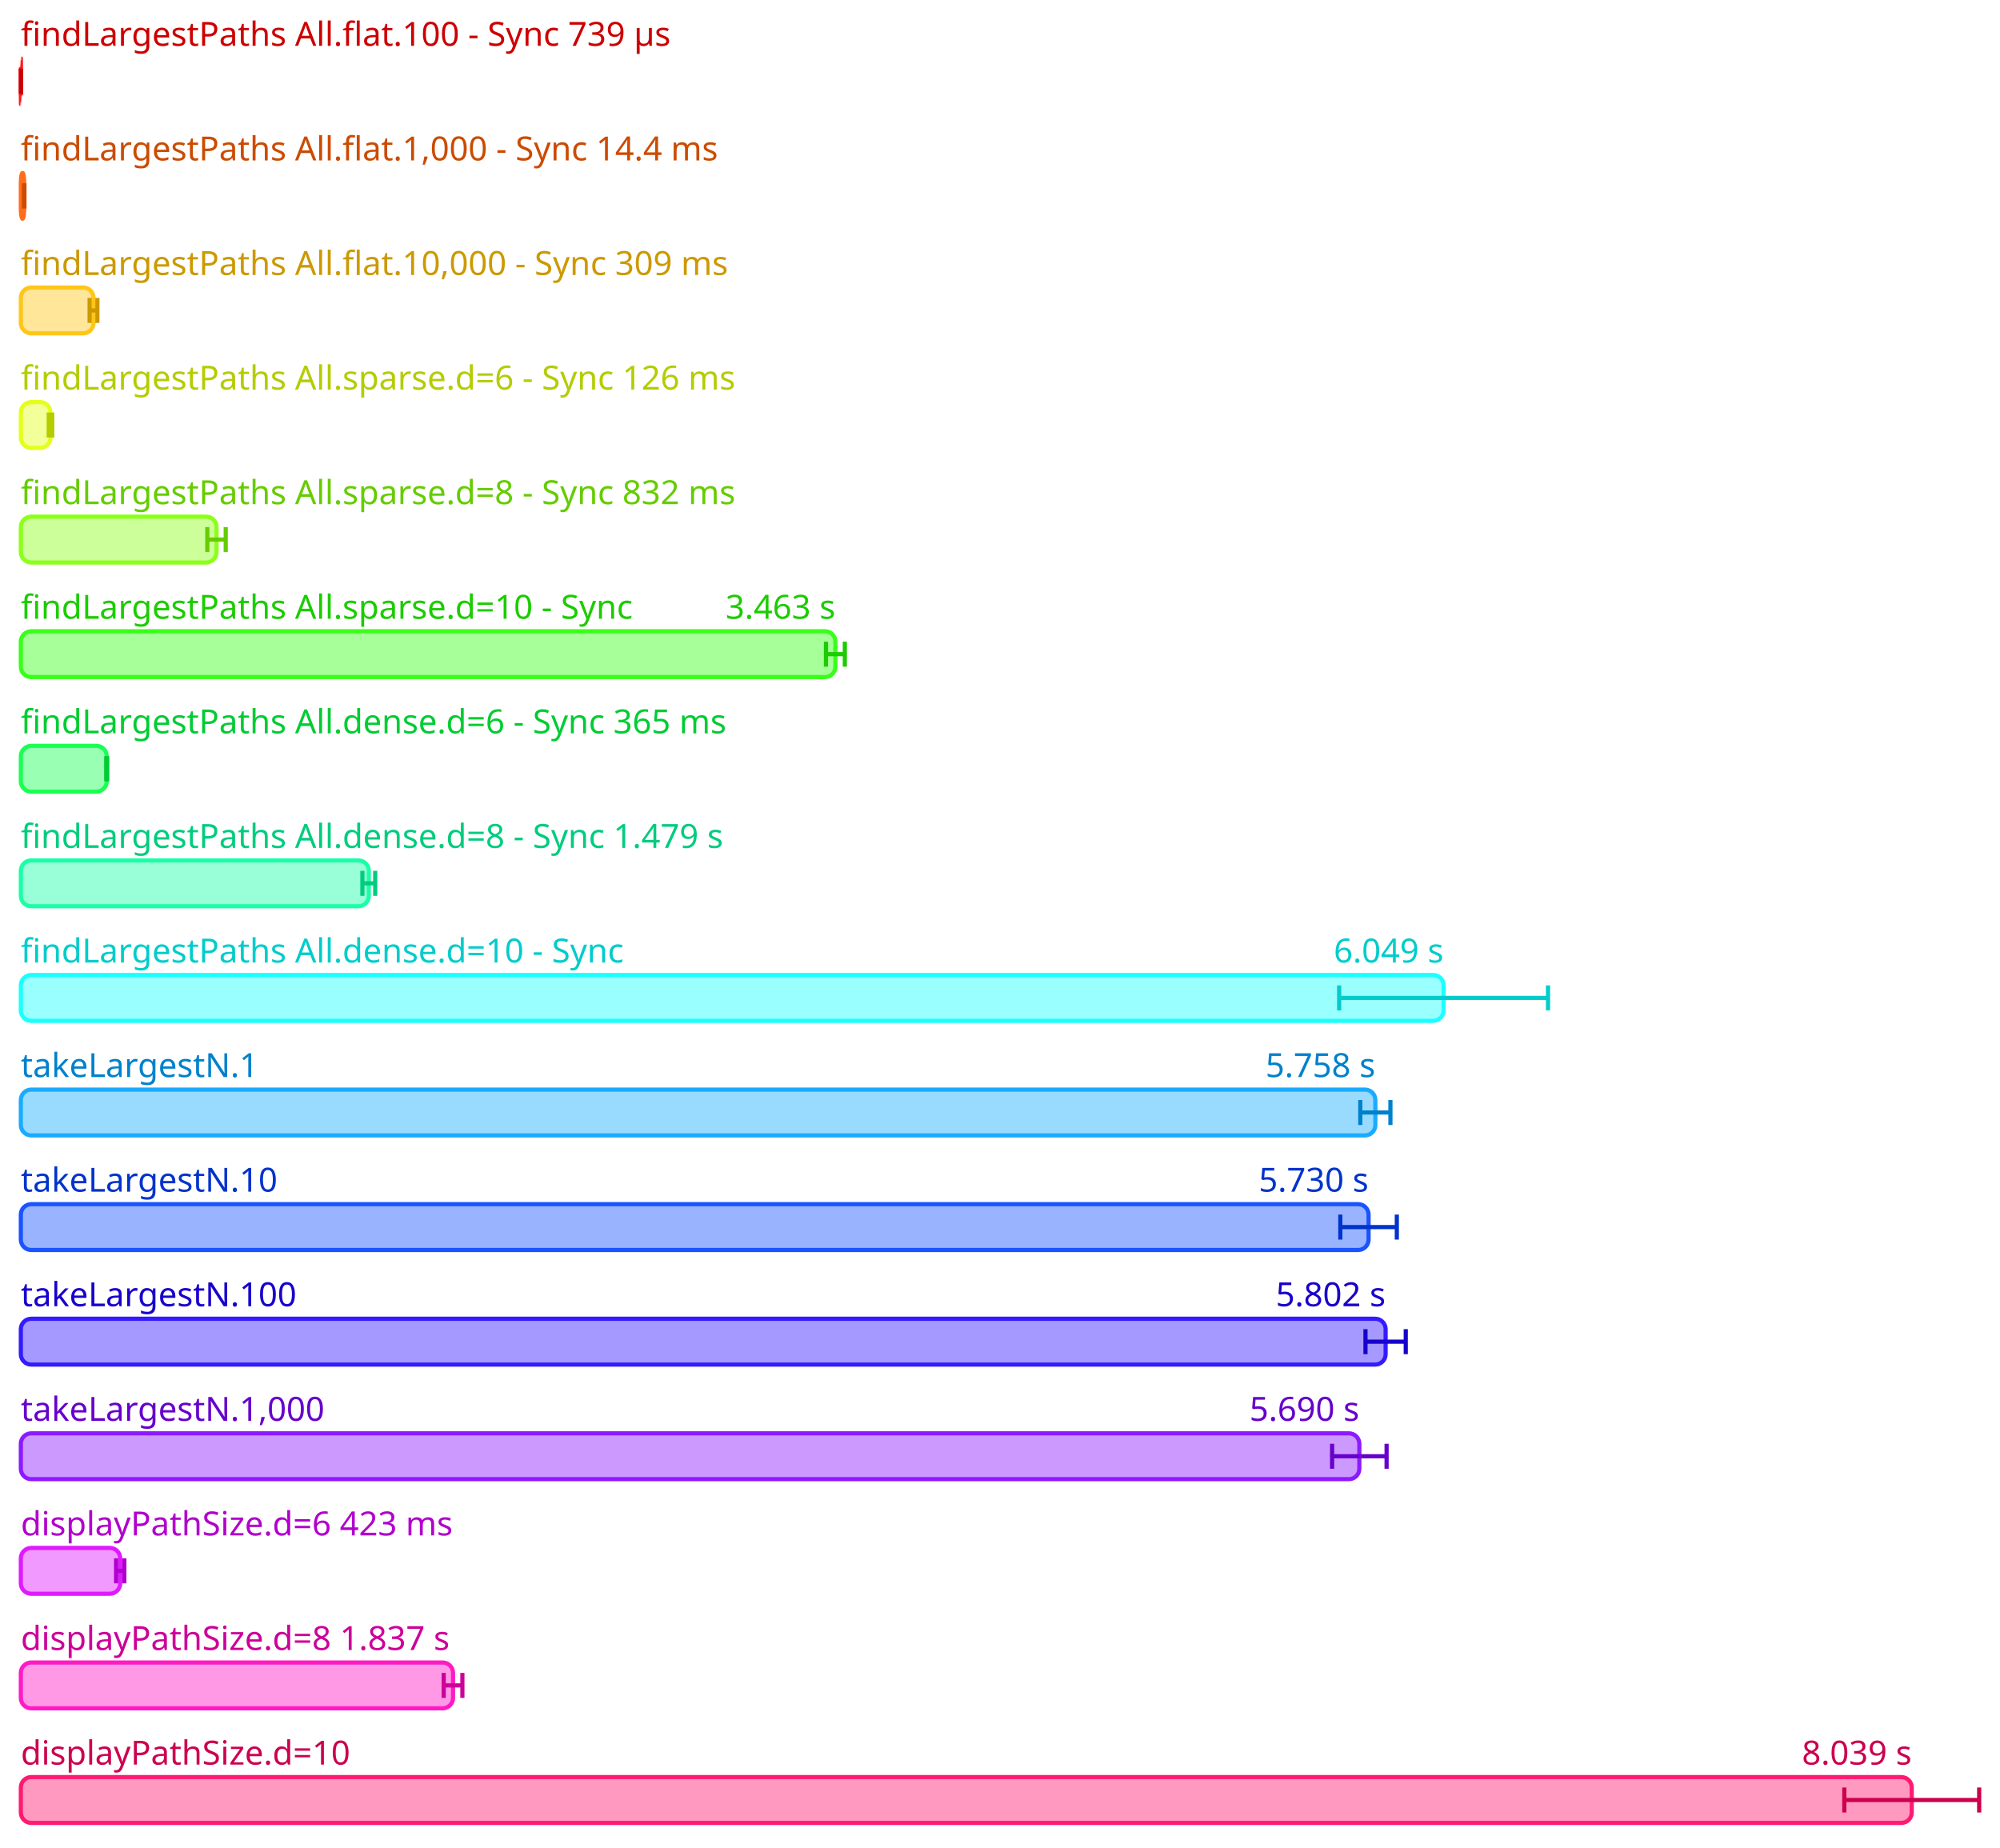
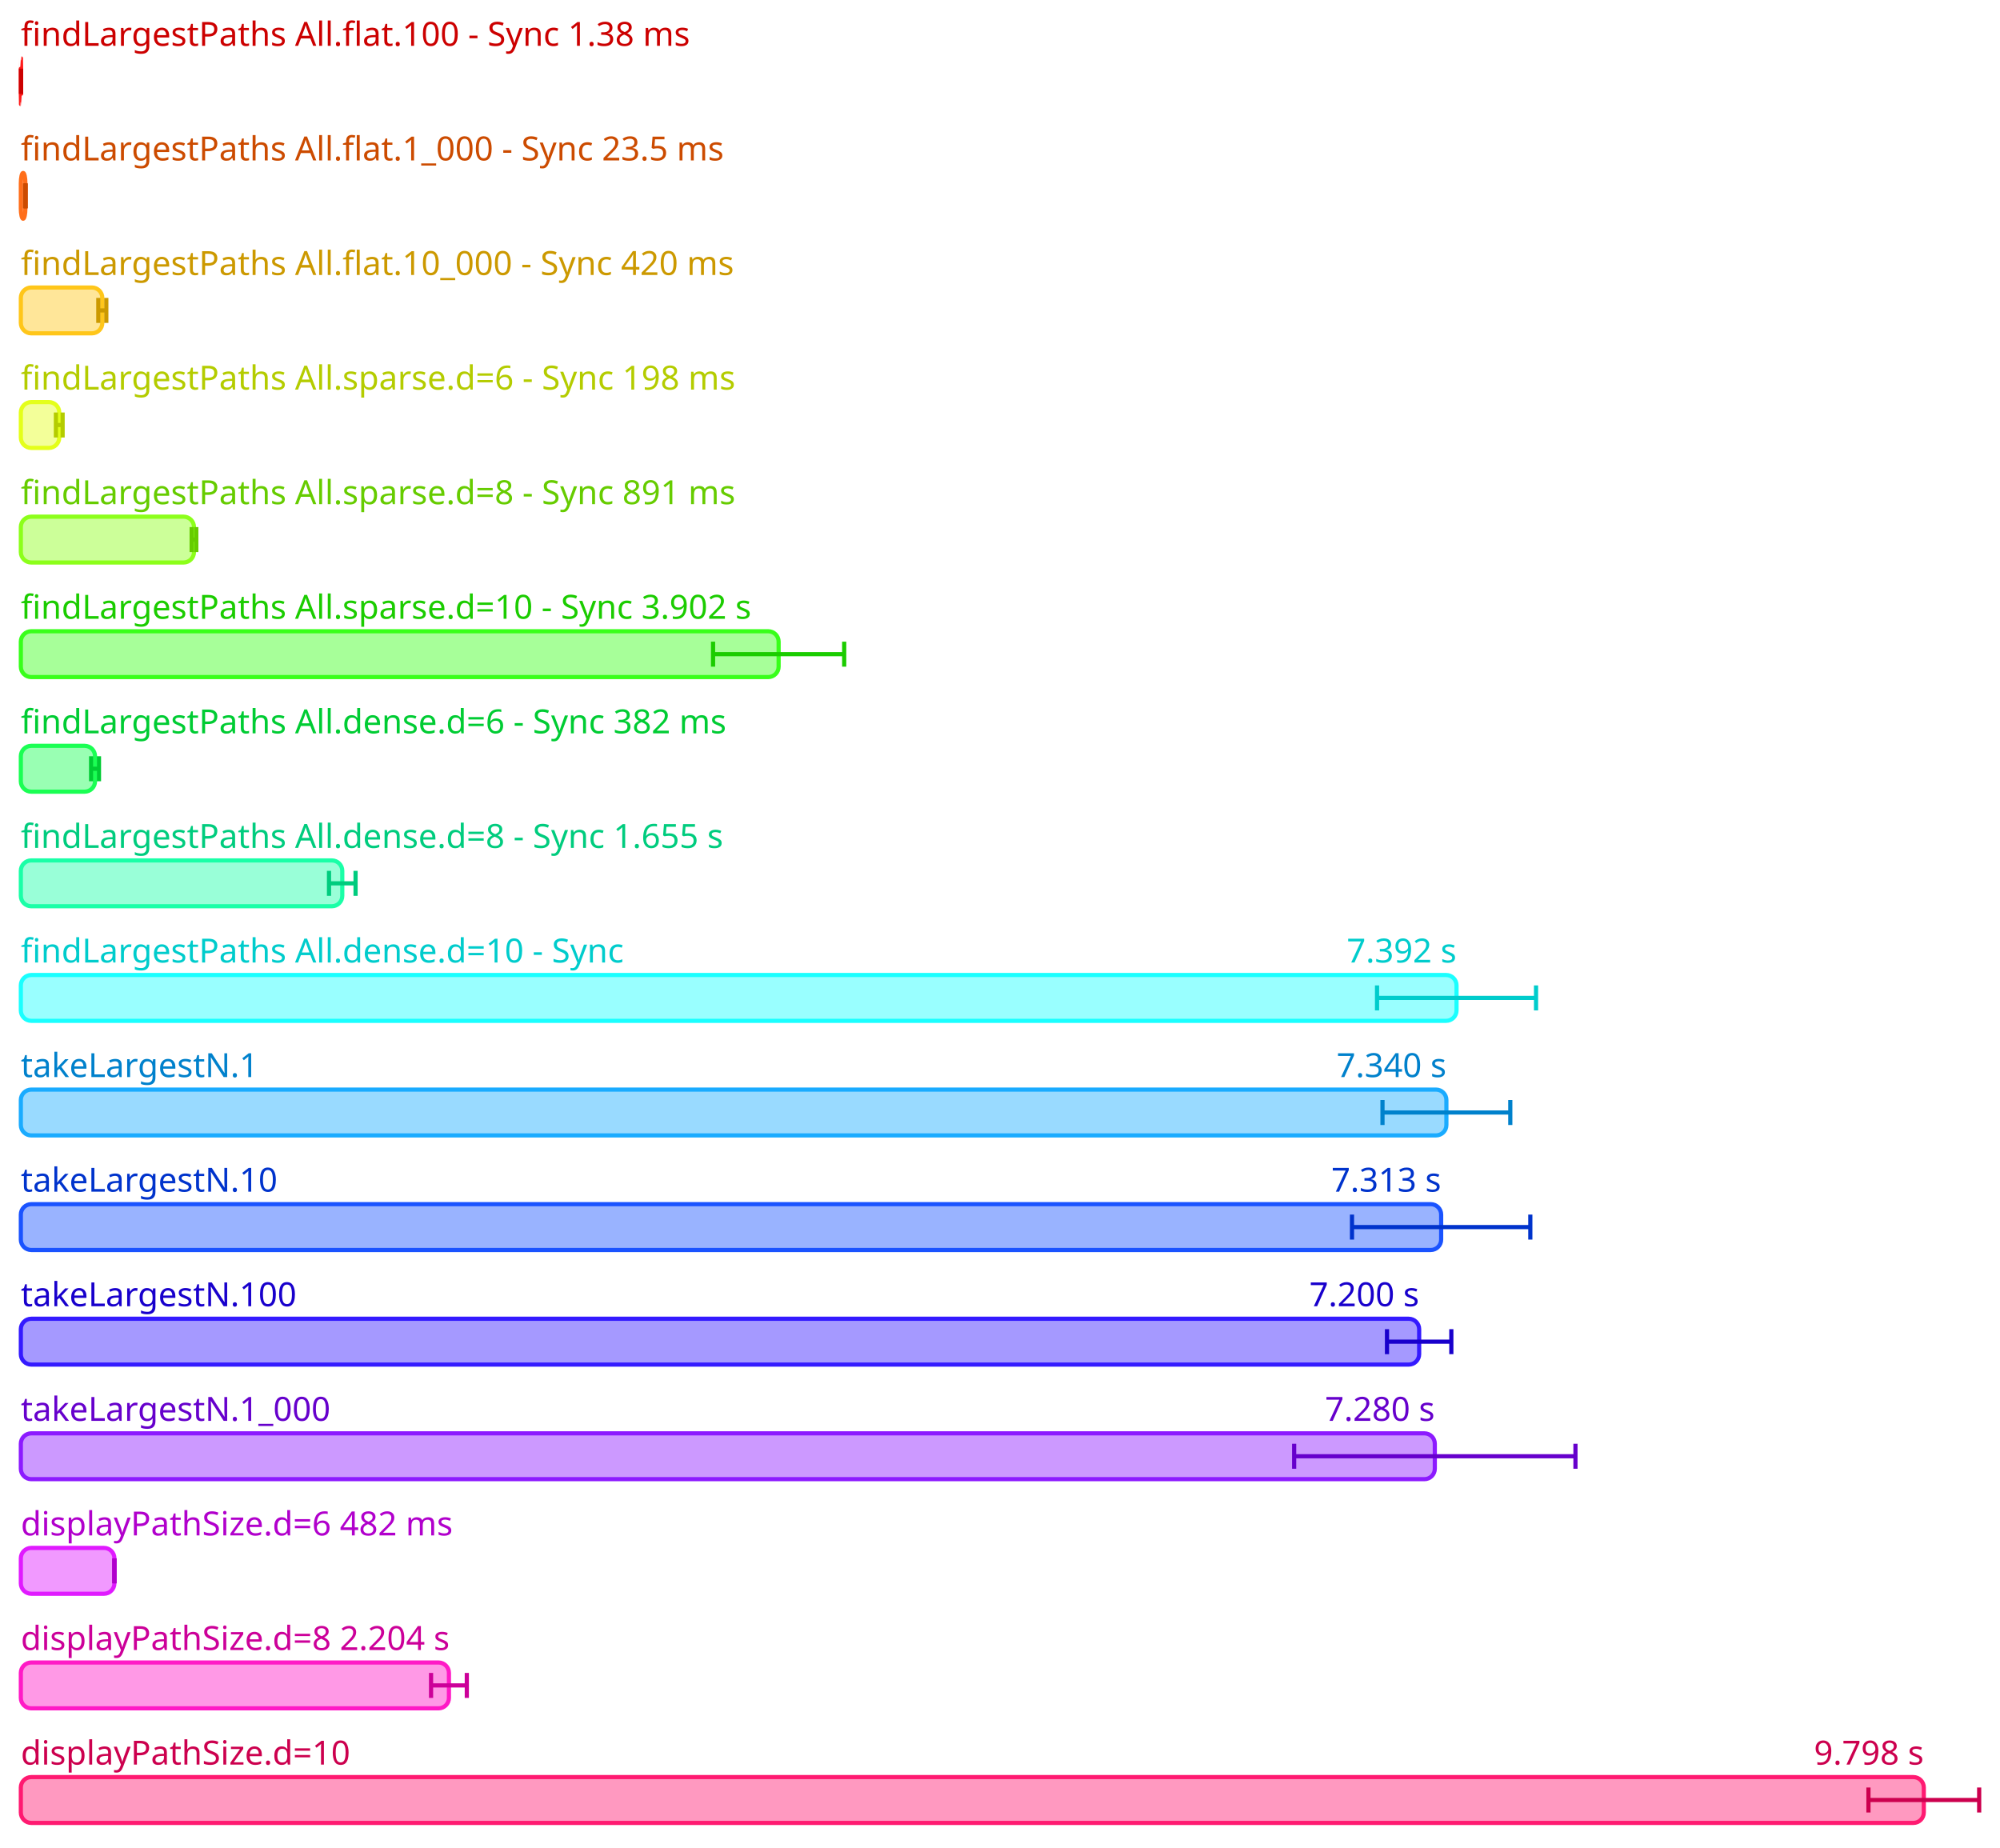
<svg xmlns="http://www.w3.org/2000/svg" height="887" width="960.0" font-size="16" font-family="sans-serif" stroke-width="2">
  <g transform="translate(10.0 0)">
-     <text fill="hsl(0, 100%, 40%)" y="22">findLargestPaths All.flat.100 - Sync 739  μs</text>
+     <text fill="hsl(0, 100%, 40%)" y="22">findLargestPaths All.flat.100 - Sync 1.38 ms</text>
    <g>
-       <rect y="28" rx="5" height="22" width="0.083" fill="hsl(0, 100%, 80%)" stroke="hsl(0, 100%, 55%)" />
+       <rect y="28" rx="5" height="22" width="0.129" fill="hsl(0, 100%, 80%)" stroke="hsl(0, 100%, 55%)" />
      <g stroke="hsl(0, 100%, 40%)">
-         <line x1="0.075" x2="0.092" y1="39" y2="39" />
-         <line x1="0.075" x2="0.075" y1="33" y2="45" />
-         <line x1="0.092" x2="0.092" y1="33" y2="45" />
+         <line x1="0.121" x2="0.137" y1="39" y2="39" />
+         <line x1="0.121" x2="0.121" y1="33" y2="45" />
+         <line x1="0.137" x2="0.137" y1="33" y2="45" />
      </g>
    </g>
-     <text fill="hsl(22, 100%, 40%)" y="77">findLargestPaths All.flat.1,000 - Sync 14.4 ms</text>
+     <text fill="hsl(22, 100%, 40%)" y="77">findLargestPaths All.flat.1_000 - Sync 23.5 ms</text>
    <g>
-       <rect y="83" rx="5" height="22" width="1.625" fill="hsl(22, 100%, 80%)" stroke="hsl(22, 100%, 55%)" />
+       <rect y="83" rx="5" height="22" width="2.193" fill="hsl(22, 100%, 80%)" stroke="hsl(22, 100%, 55%)" />
      <g stroke="hsl(22, 100%, 40%)">
-         <line x1="1.519" x2="1.731" y1="94" y2="94" />
-         <line x1="1.519" x2="1.519" y1="88" y2="100" />
-         <line x1="1.731" x2="1.731" y1="88" y2="100" />
+         <line x1="2.014" x2="2.371" y1="94" y2="94" />
+         <line x1="2.014" x2="2.014" y1="88" y2="100" />
+         <line x1="2.371" x2="2.371" y1="88" y2="100" />
      </g>
    </g>
-     <text fill="hsl(45, 100%, 40%)" y="132">findLargestPaths All.flat.10,000 - Sync 309  ms</text>
+     <text fill="hsl(45, 100%, 40%)" y="132">findLargestPaths All.flat.10_000 - Sync 420  ms</text>
    <g>
-       <rect y="138" rx="5" height="22" width="34.883" fill="hsl(45, 100%, 80%)" stroke="hsl(45, 100%, 55%)" />
+       <rect y="138" rx="5" height="22" width="39.112" fill="hsl(45, 100%, 80%)" stroke="hsl(45, 100%, 55%)" />
      <g stroke="hsl(45, 100%, 40%)">
-         <line x1="33.017" x2="36.749" y1="149" y2="149" />
-         <line x1="33.017" x2="33.017" y1="143" y2="155" />
-         <line x1="36.749" x2="36.749" y1="143" y2="155" />
+         <line x1="37.189" x2="41.034" y1="149" y2="149" />
+         <line x1="37.189" x2="37.189" y1="143" y2="155" />
+         <line x1="41.034" x2="41.034" y1="143" y2="155" />
      </g>
    </g>
-     <text fill="hsl(67, 100%, 40%)" y="187">findLargestPaths All.sparse.d=6 - Sync 126  ms</text>
+     <text fill="hsl(67, 100%, 40%)" y="187">findLargestPaths All.sparse.d=6 - Sync 198  ms</text>
    <g>
-       <rect y="193" rx="5" height="22" width="14.227" fill="hsl(67, 100%, 80%)" stroke="hsl(67, 100%, 55%)" />
+       <rect y="193" rx="5" height="22" width="18.446" fill="hsl(67, 100%, 80%)" stroke="hsl(67, 100%, 55%)" />
      <g stroke="hsl(67, 100%, 40%)">
-         <line x1="13.379" x2="15.074" y1="204" y2="204" />
-         <line x1="13.379" x2="13.379" y1="198" y2="210" />
-         <line x1="15.074" x2="15.074" y1="198" y2="210" />
+         <line x1="16.835" x2="20.057" y1="204" y2="204" />
+         <line x1="16.835" x2="16.835" y1="198" y2="210" />
+         <line x1="20.057" x2="20.057" y1="198" y2="210" />
      </g>
    </g>
-     <text fill="hsl(90, 100%, 40%)" y="242">findLargestPaths All.sparse.d=8 - Sync 832  ms</text>
+     <text fill="hsl(90, 100%, 40%)" y="242">findLargestPaths All.sparse.d=8 - Sync 891  ms</text>
    <g>
-       <rect y="248" rx="5" height="22" width="93.926" fill="hsl(90, 100%, 80%)" stroke="hsl(90, 100%, 55%)" />
+       <rect y="248" rx="5" height="22" width="83.108" fill="hsl(90, 100%, 80%)" stroke="hsl(90, 100%, 55%)" />
      <g stroke="hsl(90, 100%, 40%)">
-         <line x1="89.511" x2="98.342" y1="259" y2="259" />
-         <line x1="89.511" x2="89.511" y1="253" y2="265" />
-         <line x1="98.342" x2="98.342" y1="253" y2="265" />
+         <line x1="81.986" x2="84.229" y1="259" y2="259" />
+         <line x1="81.986" x2="81.986" y1="253" y2="265" />
+         <line x1="84.229" x2="84.229" y1="253" y2="265" />
      </g>
    </g>
-     <g fill="hsl(112, 100%, 40%)">
-       <text y="297">findLargestPaths All.sparse.d=10 - Sync</text>
-       <text y="297" x="390.991" text-anchor="end">3.463 s</text>
-     </g>
+     <text fill="hsl(112, 100%, 40%)" y="297">findLargestPaths All.sparse.d=10 - Sync 3.902 s</text>
    <g>
-       <rect y="303" rx="5" height="22" width="390.991" fill="hsl(112, 100%, 80%)" stroke="hsl(112, 100%, 55%)" />
+       <rect y="303" rx="5" height="22" width="363.74" fill="hsl(112, 100%, 80%)" stroke="hsl(112, 100%, 55%)" />
      <g stroke="hsl(112, 100%, 40%)">
-         <line x1="386.464" x2="395.518" y1="314" y2="314" />
-         <line x1="386.464" x2="386.464" y1="308" y2="320" />
-         <line x1="395.518" x2="395.518" y1="308" y2="320" />
+         <line x1="332.268" x2="395.211" y1="314" y2="314" />
+         <line x1="332.268" x2="332.268" y1="308" y2="320" />
+         <line x1="395.211" x2="395.211" y1="308" y2="320" />
      </g>
    </g>
-     <text fill="hsl(135, 100%, 40%)" y="352">findLargestPaths All.dense.d=6 - Sync 365  ms</text>
+     <text fill="hsl(135, 100%, 40%)" y="352">findLargestPaths All.dense.d=6 - Sync 382  ms</text>
    <g>
-       <rect y="358" rx="5" height="22" width="41.239" fill="hsl(135, 100%, 80%)" stroke="hsl(135, 100%, 55%)" />
+       <rect y="358" rx="5" height="22" width="35.62" fill="hsl(135, 100%, 80%)" stroke="hsl(135, 100%, 55%)" />
      <g stroke="hsl(135, 100%, 40%)">
-         <line x1="41.002" x2="41.477" y1="369" y2="369" />
-         <line x1="41.002" x2="41.002" y1="363" y2="375" />
-         <line x1="41.477" x2="41.477" y1="363" y2="375" />
+         <line x1="33.734" x2="37.505" y1="369" y2="369" />
+         <line x1="33.734" x2="33.734" y1="363" y2="375" />
+         <line x1="37.505" x2="37.505" y1="363" y2="375" />
      </g>
    </g>
-     <text fill="hsl(157, 100%, 40%)" y="407">findLargestPaths All.dense.d=8 - Sync 1.479 s</text>
+     <text fill="hsl(157, 100%, 40%)" y="407">findLargestPaths All.dense.d=8 - Sync 1.655 s</text>
    <g>
-       <rect y="413" rx="5" height="22" width="167.023" fill="hsl(157, 100%, 80%)" stroke="hsl(157, 100%, 55%)" />
+       <rect y="413" rx="5" height="22" width="154.294" fill="hsl(157, 100%, 80%)" stroke="hsl(157, 100%, 55%)" />
      <g stroke="hsl(157, 100%, 40%)">
-         <line x1="163.951" x2="170.096" y1="424" y2="424" />
-         <line x1="163.951" x2="163.951" y1="418" y2="430" />
-         <line x1="170.096" x2="170.096" y1="418" y2="430" />
+         <line x1="147.922" x2="160.667" y1="424" y2="424" />
+         <line x1="147.922" x2="147.922" y1="418" y2="430" />
+         <line x1="160.667" x2="160.667" y1="418" y2="430" />
      </g>
    </g>
    <g fill="hsl(180, 100%, 40%)">
      <text y="462">findLargestPaths All.dense.d=10 - Sync</text>
-       <text y="462" x="682.919" text-anchor="end">6.049 s</text>
+       <text y="462" x="689.138" text-anchor="end">7.392 s</text>
    </g>
    <g>
-       <rect y="468" rx="5" height="22" width="682.919" fill="hsl(180, 100%, 80%)" stroke="hsl(180, 100%, 55%)" />
+       <rect y="468" rx="5" height="22" width="689.138" fill="hsl(180, 100%, 80%)" stroke="hsl(180, 100%, 55%)" />
      <g stroke="hsl(180, 100%, 40%)">
-         <line x1="632.789" x2="733.049" y1="479" y2="479" />
-         <line x1="632.789" x2="632.789" y1="473" y2="485" />
-         <line x1="733.049" x2="733.049" y1="473" y2="485" />
+         <line x1="650.979" x2="727.298" y1="479" y2="479" />
+         <line x1="650.979" x2="650.979" y1="473" y2="485" />
+         <line x1="727.298" x2="727.298" y1="473" y2="485" />
      </g>
    </g>
    <g fill="hsl(202, 100%, 40%)">
      <text y="517">takeLargestN.1</text>
-       <text y="517" x="650.172" text-anchor="end">5.758 s</text>
+       <text y="517" x="684.268" text-anchor="end">7.340 s</text>
    </g>
    <g>
-       <rect y="523" rx="5" height="22" width="650.172" fill="hsl(202, 100%, 80%)" stroke="hsl(202, 100%, 55%)" />
+       <rect y="523" rx="5" height="22" width="684.268" fill="hsl(202, 100%, 80%)" stroke="hsl(202, 100%, 55%)" />
      <g stroke="hsl(202, 100%, 40%)">
-         <line x1="642.942" x2="657.402" y1="534" y2="534" />
-         <line x1="642.942" x2="642.942" y1="528" y2="540" />
-         <line x1="657.402" x2="657.402" y1="528" y2="540" />
+         <line x1="653.596" x2="714.94" y1="534" y2="534" />
+         <line x1="653.596" x2="653.596" y1="528" y2="540" />
+         <line x1="714.94" x2="714.94" y1="528" y2="540" />
      </g>
    </g>
    <g fill="hsl(225, 100%, 40%)">
      <text y="572">takeLargestN.10</text>
-       <text y="572" x="646.911" text-anchor="end">5.730 s</text>
+       <text y="572" x="681.756" text-anchor="end">7.313 s</text>
    </g>
    <g>
-       <rect y="578" rx="5" height="22" width="646.911" fill="hsl(225, 100%, 80%)" stroke="hsl(225, 100%, 55%)" />
+       <rect y="578" rx="5" height="22" width="681.756" fill="hsl(225, 100%, 80%)" stroke="hsl(225, 100%, 55%)" />
      <g stroke="hsl(225, 100%, 40%)">
-         <line x1="633.351" x2="660.471" y1="589" y2="589" />
-         <line x1="633.351" x2="633.351" y1="583" y2="595" />
-         <line x1="660.471" x2="660.471" y1="583" y2="595" />
+         <line x1="638.959" x2="724.552" y1="589" y2="589" />
+         <line x1="638.959" x2="638.959" y1="583" y2="595" />
+         <line x1="724.552" x2="724.552" y1="583" y2="595" />
      </g>
    </g>
    <g fill="hsl(247, 100%, 40%)">
      <text y="627">takeLargestN.100</text>
-       <text y="627" x="655.097" text-anchor="end">5.802 s</text>
+       <text y="627" x="671.197" text-anchor="end">7.200 s</text>
    </g>
    <g>
-       <rect y="633" rx="5" height="22" width="655.097" fill="hsl(247, 100%, 80%)" stroke="hsl(247, 100%, 55%)" />
+       <rect y="633" rx="5" height="22" width="671.197" fill="hsl(247, 100%, 80%)" stroke="hsl(247, 100%, 55%)" />
      <g stroke="hsl(247, 100%, 40%)">
-         <line x1="645.432" x2="664.761" y1="644" y2="644" />
-         <line x1="645.432" x2="645.432" y1="638" y2="650" />
-         <line x1="664.761" x2="664.761" y1="638" y2="650" />
+         <line x1="655.757" x2="686.637" y1="644" y2="644" />
+         <line x1="655.757" x2="655.757" y1="638" y2="650" />
+         <line x1="686.637" x2="686.637" y1="638" y2="650" />
      </g>
    </g>
    <g fill="hsl(270, 100%, 40%)">
-       <text y="682">takeLargestN.1,000</text>
-       <text y="682" x="642.484" text-anchor="end">5.690 s</text>
+       <text y="682">takeLargestN.1_000</text>
+       <text y="682" x="678.707" text-anchor="end">7.280 s</text>
    </g>
    <g>
-       <rect y="688" rx="5" height="22" width="642.484" fill="hsl(270, 100%, 80%)" stroke="hsl(270, 100%, 55%)" />
+       <rect y="688" rx="5" height="22" width="678.707" fill="hsl(270, 100%, 80%)" stroke="hsl(270, 100%, 55%)" />
      <g stroke="hsl(270, 100%, 40%)">
-         <line x1="629.407" x2="655.562" y1="699" y2="699" />
-         <line x1="629.407" x2="629.407" y1="693" y2="705" />
-         <line x1="655.562" x2="655.562" y1="693" y2="705" />
+         <line x1="611.193" x2="746.221" y1="699" y2="699" />
+         <line x1="611.193" x2="611.193" y1="693" y2="705" />
+         <line x1="746.221" x2="746.221" y1="693" y2="705" />
      </g>
    </g>
-     <text fill="hsl(292, 100%, 40%)" y="737">displayPathSize.d=6 423  ms</text>
+     <text fill="hsl(292, 100%, 40%)" y="737">displayPathSize.d=6 482  ms</text>
    <g>
-       <rect y="743" rx="5" height="22" width="47.704" fill="hsl(292, 100%, 80%)" stroke="hsl(292, 100%, 55%)" />
+       <rect y="743" rx="5" height="22" width="44.909" fill="hsl(292, 100%, 80%)" stroke="hsl(292, 100%, 55%)" />
      <g stroke="hsl(292, 100%, 40%)">
-         <line x1="45.725" x2="49.684" y1="754" y2="754" />
-         <line x1="45.725" x2="45.725" y1="748" y2="760" />
-         <line x1="49.684" x2="49.684" y1="748" y2="760" />
+         <line x1="44.812" x2="45.005" y1="754" y2="754" />
+         <line x1="44.812" x2="44.812" y1="748" y2="760" />
+         <line x1="45.005" x2="45.005" y1="748" y2="760" />
      </g>
    </g>
-     <text fill="hsl(315, 100%, 40%)" y="792">displayPathSize.d=8 1.837 s</text>
+     <text fill="hsl(315, 100%, 40%)" y="792">displayPathSize.d=8 2.204 s</text>
    <g>
-       <rect y="798" rx="5" height="22" width="207.458" fill="hsl(315, 100%, 80%)" stroke="hsl(315, 100%, 55%)" />
+       <rect y="798" rx="5" height="22" width="205.488" fill="hsl(315, 100%, 80%)" stroke="hsl(315, 100%, 55%)" />
      <g stroke="hsl(315, 100%, 40%)">
-         <line x1="202.975" x2="211.942" y1="809" y2="809" />
-         <line x1="202.975" x2="202.975" y1="803" y2="815" />
-         <line x1="211.942" x2="211.942" y1="803" y2="815" />
+         <line x1="196.906" x2="214.069" y1="809" y2="809" />
+         <line x1="196.906" x2="196.906" y1="803" y2="815" />
+         <line x1="214.069" x2="214.069" y1="803" y2="815" />
      </g>
    </g>
    <g fill="hsl(337, 100%, 40%)">
      <text y="847">displayPathSize.d=10</text>
-       <text y="847" x="907.639" text-anchor="end">8.039 s</text>
+       <text y="847" x="913.429" text-anchor="end">9.798 s</text>
    </g>
    <g>
-       <rect y="853" rx="5" height="22" width="907.639" fill="hsl(337, 100%, 80%)" stroke="hsl(337, 100%, 55%)" />
+       <rect y="853" rx="5" height="22" width="913.429" fill="hsl(337, 100%, 80%)" stroke="hsl(337, 100%, 55%)" />
      <g stroke="hsl(337, 100%, 40%)">
-         <line x1="875.278" x2="940.0" y1="864" y2="864" />
-         <line x1="875.278" x2="875.278" y1="858" y2="870" />
+         <line x1="886.859" x2="940.0" y1="864" y2="864" />
+         <line x1="886.859" x2="886.859" y1="858" y2="870" />
        <line x1="940.0" x2="940.0" y1="858" y2="870" />
      </g>
    </g>
  </g>
</svg>
